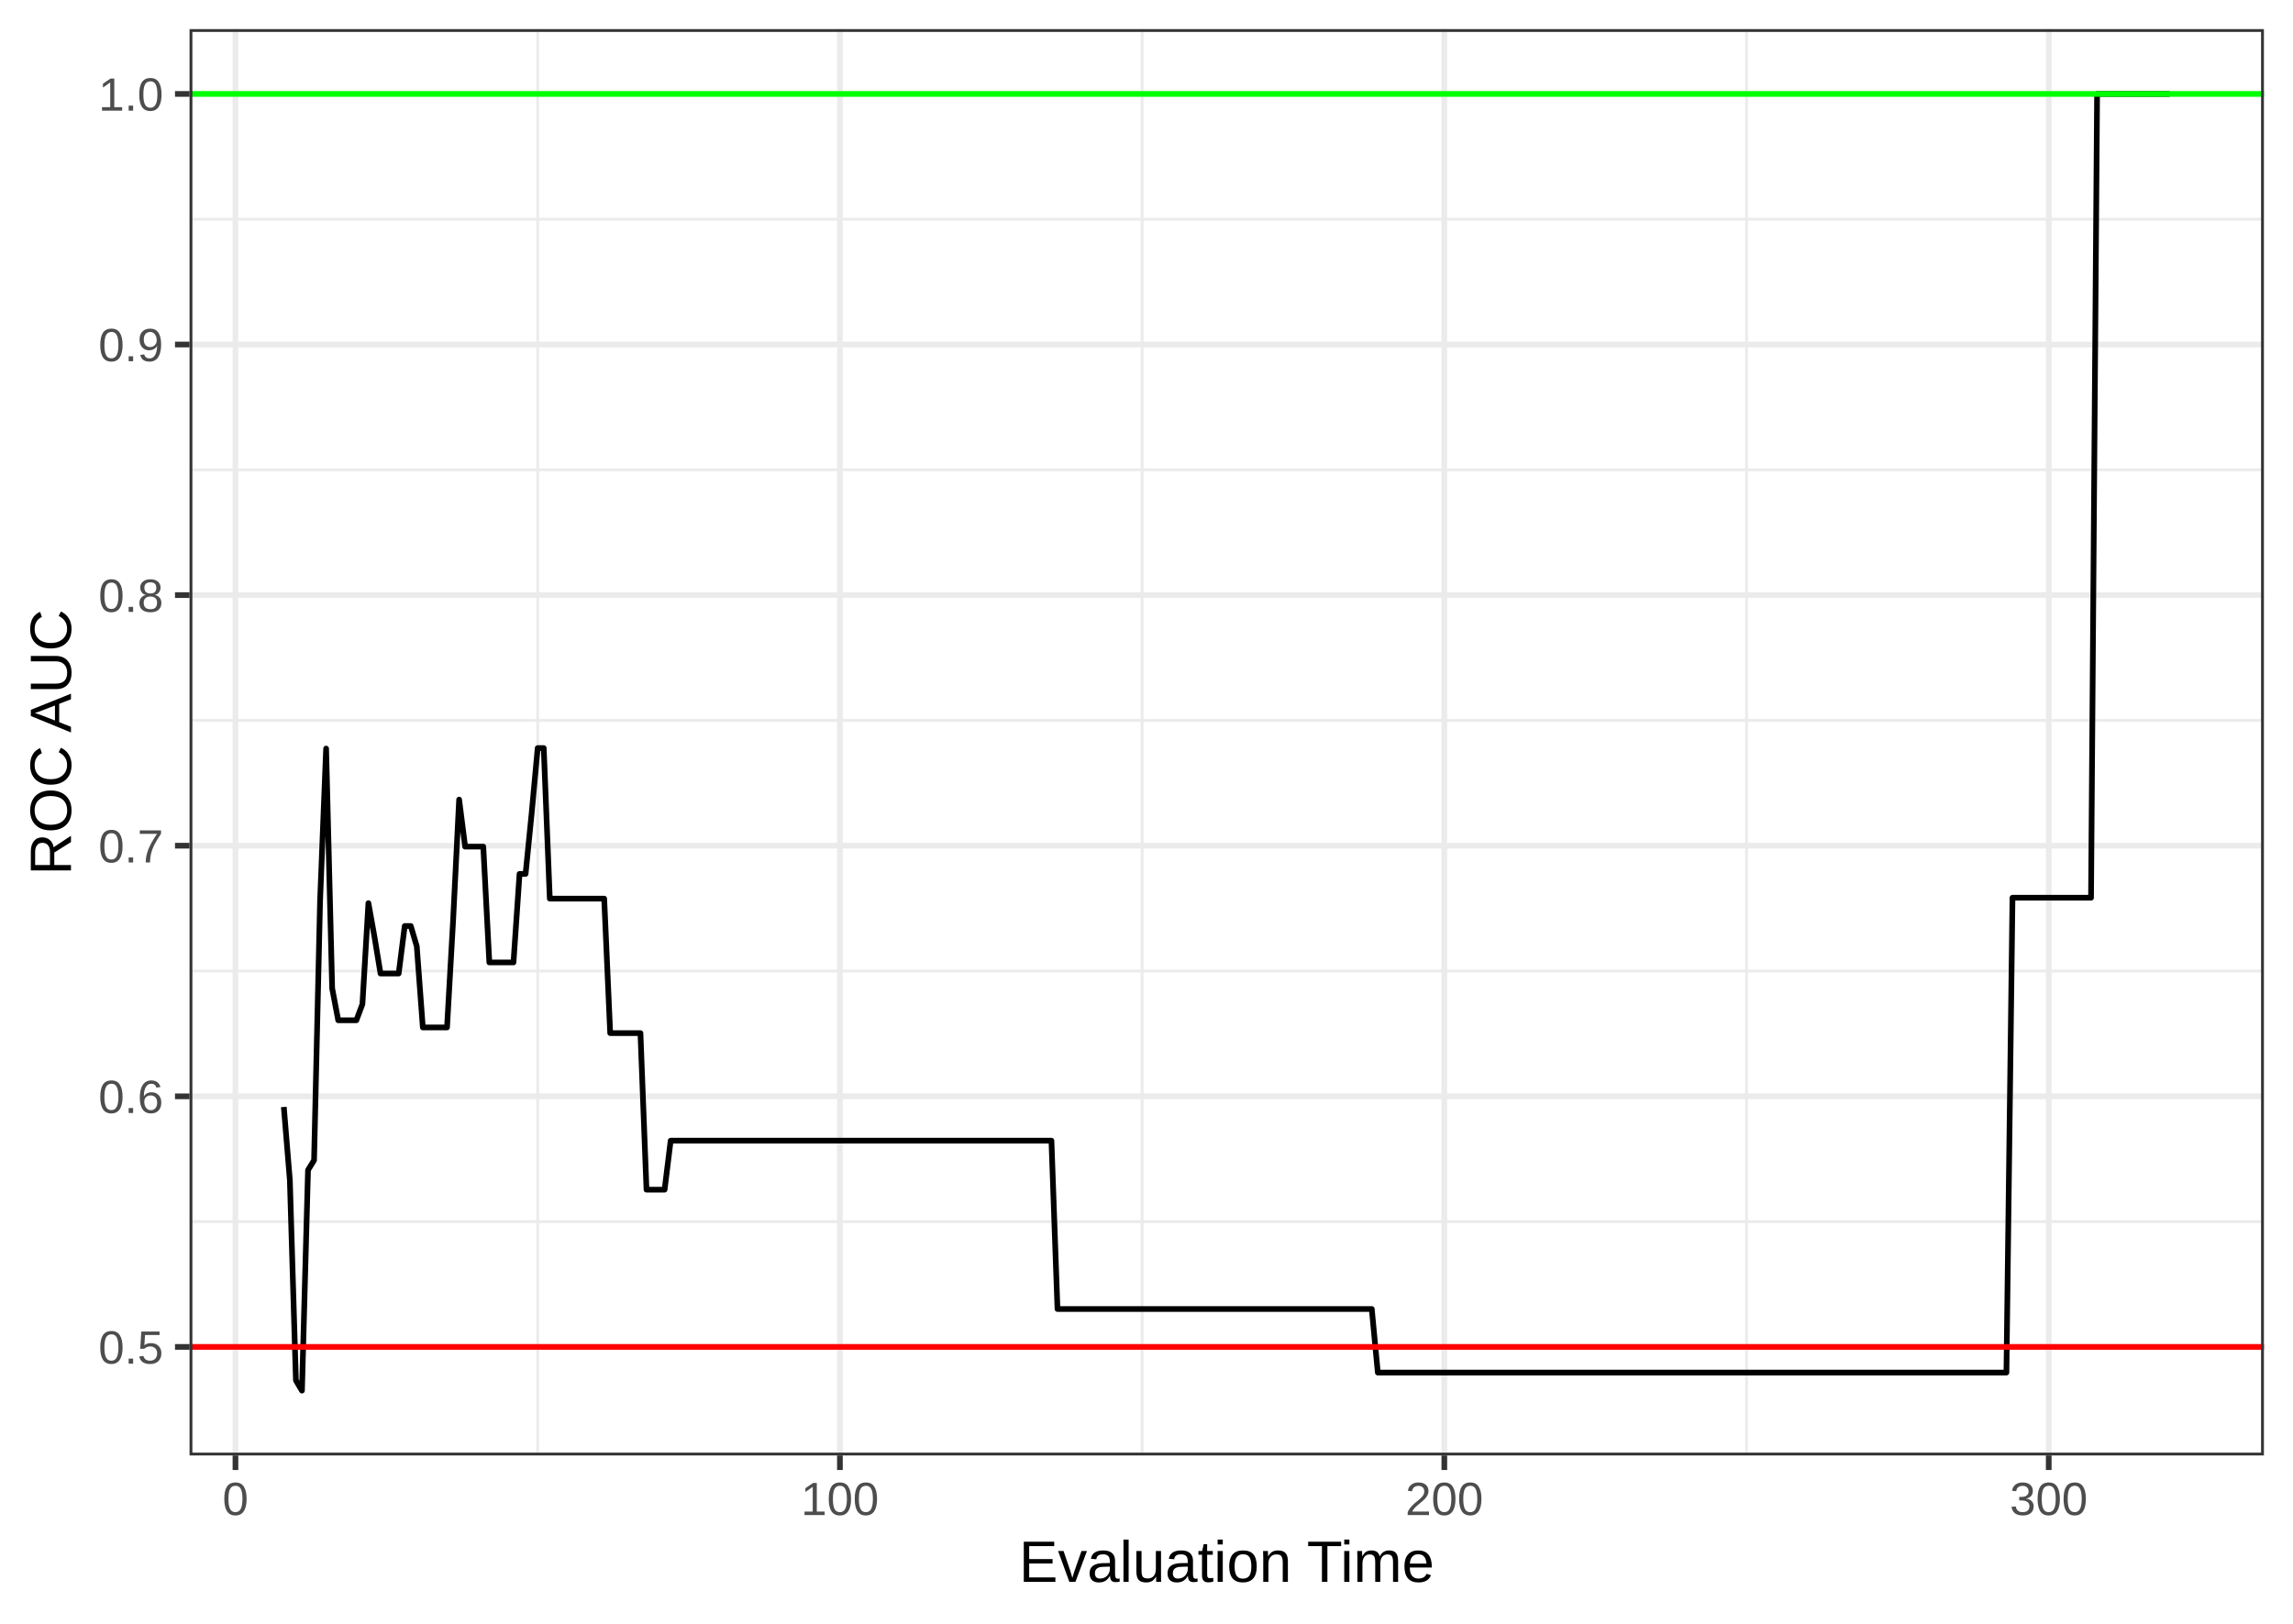
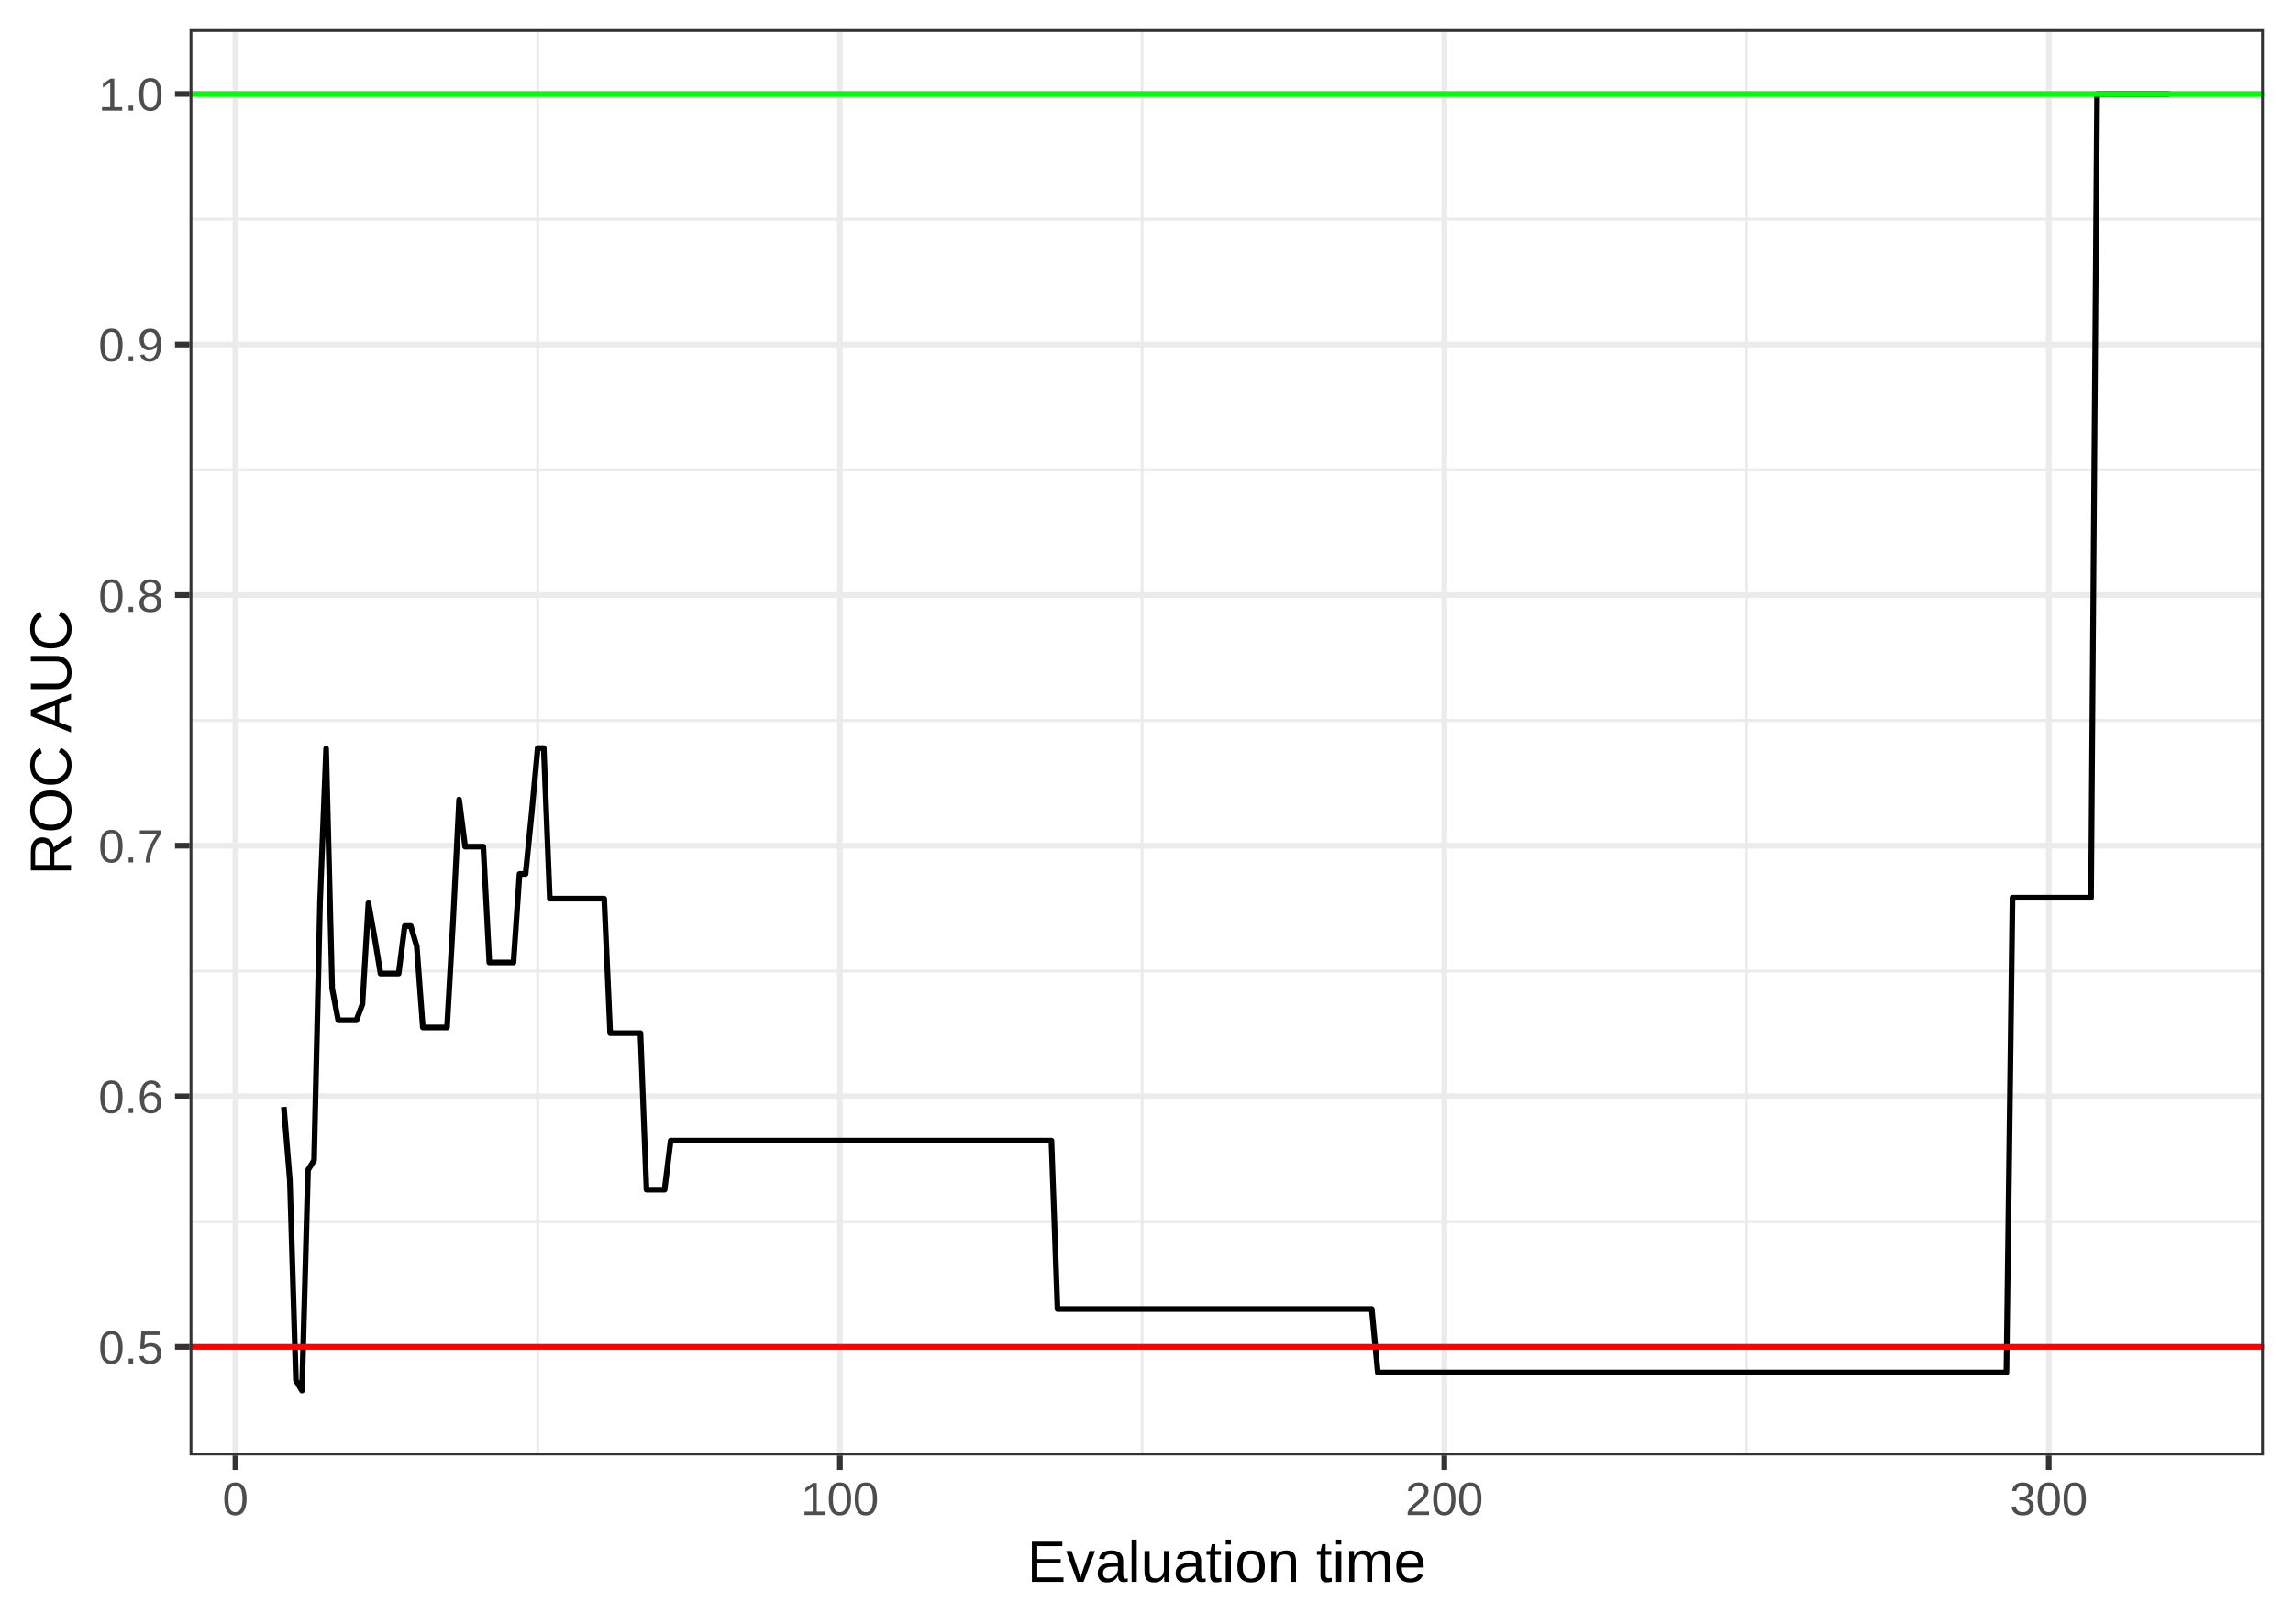
<svg xmlns="http://www.w3.org/2000/svg" class="svglite" width="432.00pt" height="306.00pt" viewBox="0 0 432.00 306.00">
  <defs>
    <style type="text/css">
    .svglite line, .svglite polyline, .svglite polygon, .svglite path, .svglite rect, .svglite circle {
      fill: none;
      stroke: #000000;
      stroke-linecap: round;
      stroke-linejoin: round;
      stroke-miterlimit: 10.00;
    }
    .svglite text {
      white-space: pre;
    }
  </style>
  </defs>
  <rect width="100%" height="100%" style="stroke: none; fill: #FFFFFF;" />
  <defs>
    <clipPath id="cpMC4wMHw0MzIuMDB8MC4wMHwzMDYuMDA=">
      <rect x="0.00" y="0.00" width="432.00" height="306.00" />
    </clipPath>
  </defs>
  <g clip-path="url(#cpMC4wMHw0MzIuMDB8MC4wMHwzMDYuMDA=)">
    <rect x="0" y="0.00" width="432.00" height="306.00" style="stroke-width: 1.07; stroke: #FFFFFF; fill: #FFFFFF;" />
  </g>
  <defs>
    <clipPath id="cpMzUuNzF8NDI2LjUyfDUuNDh8Mjc0LjI3">
      <rect x="35.71" y="5.48" width="390.81" height="268.79" />
    </clipPath>
  </defs>
  <g clip-path="url(#cpMzUuNzF8NDI2LjUyfDUuNDh8Mjc0LjI3)">
    <rect x="35.71" y="5.48" width="390.81" height="268.79" style="stroke-width: 1.07; stroke: none; fill: #FFFFFF;" />
    <polyline points="35.71,230.20 426.52,230.20 " style="stroke-width: 0.53; stroke: #EBEBEB; stroke-linecap: butt;" />
    <polyline points="35.71,182.98 426.52,182.98 " style="stroke-width: 0.53; stroke: #EBEBEB; stroke-linecap: butt;" />
    <polyline points="35.71,135.75 426.52,135.75 " style="stroke-width: 0.53; stroke: #EBEBEB; stroke-linecap: butt;" />
    <polyline points="35.71,88.53 426.52,88.53 " style="stroke-width: 0.53; stroke: #EBEBEB; stroke-linecap: butt;" />
    <polyline points="35.71,41.31 426.52,41.31 " style="stroke-width: 0.53; stroke: #EBEBEB; stroke-linecap: butt;" />
    <polyline points="101.30,274.27 101.30,5.48 " style="stroke-width: 0.53; stroke: #EBEBEB; stroke-linecap: butt;" />
    <polyline points="215.17,274.27 215.17,5.48 " style="stroke-width: 0.53; stroke: #EBEBEB; stroke-linecap: butt;" />
    <polyline points="329.05,274.27 329.05,5.48 " style="stroke-width: 0.53; stroke: #EBEBEB; stroke-linecap: butt;" />
    <polyline points="35.71,253.81 426.52,253.81 " style="stroke-width: 1.07; stroke: #EBEBEB; stroke-linecap: butt;" />
    <polyline points="35.71,206.59 426.52,206.59 " style="stroke-width: 1.07; stroke: #EBEBEB; stroke-linecap: butt;" />
    <polyline points="35.71,159.36 426.52,159.36 " style="stroke-width: 1.07; stroke: #EBEBEB; stroke-linecap: butt;" />
    <polyline points="35.71,112.14 426.52,112.14 " style="stroke-width: 1.07; stroke: #EBEBEB; stroke-linecap: butt;" />
    <polyline points="35.71,64.92 426.52,64.92 " style="stroke-width: 1.07; stroke: #EBEBEB; stroke-linecap: butt;" />
    <polyline points="35.71,17.70 426.52,17.70 " style="stroke-width: 1.07; stroke: #EBEBEB; stroke-linecap: butt;" />
    <polyline points="44.36,274.27 44.36,5.48 " style="stroke-width: 1.07; stroke: #EBEBEB; stroke-linecap: butt;" />
    <polyline points="158.24,274.27 158.24,5.48 " style="stroke-width: 1.07; stroke: #EBEBEB; stroke-linecap: butt;" />
    <polyline points="272.11,274.27 272.11,5.48 " style="stroke-width: 1.07; stroke: #EBEBEB; stroke-linecap: butt;" />
    <polyline points="385.98,274.27 385.98,5.48 " style="stroke-width: 1.07; stroke: #EBEBEB; stroke-linecap: butt;" />
    <polyline points="53.47,208.60 54.61,222.41 55.75,260.13 56.89,262.05 58.03,220.49 59.17,218.64 60.30,169.85 61.44,141.06 62.58,186.24 63.72,192.26 64.86,192.26 66.00,192.26 67.14,192.26 68.28,189.22 69.41,170.19 70.55,176.54 71.69,183.45 72.83,183.45 73.97,183.45 75.11,183.45 76.25,174.50 77.39,174.50 78.52,178.33 79.66,193.61 80.80,193.61 81.94,193.61 83.08,193.61 84.22,193.61 85.36,173.54 86.50,150.67 87.63,159.54 88.77,159.54 89.91,159.54 91.05,159.54 92.19,181.36 93.33,181.36 94.47,181.36 95.61,181.36 96.74,181.36 97.88,164.68 99.02,164.68 100.16,153.30 101.30,140.97 102.44,140.97 103.58,169.34 104.72,169.34 105.85,169.34 106.99,169.34 108.13,169.34 109.27,169.34 110.41,169.34 111.55,169.34 112.69,169.34 113.83,169.34 114.96,194.68 116.10,194.68 117.24,194.68 118.38,194.68 119.52,194.68 120.66,194.68 121.80,224.18 122.94,224.18 124.07,224.18 125.21,224.18 126.35,214.95 127.49,214.95 128.63,214.95 129.77,214.95 130.91,214.95 132.04,214.95 133.18,214.95 134.32,214.95 135.46,214.95 136.60,214.95 137.74,214.95 138.88,214.95 140.02,214.95 141.15,214.95 142.29,214.95 143.43,214.95 144.57,214.95 145.71,214.95 146.85,214.95 147.99,214.95 149.13,214.95 150.26,214.95 151.40,214.95 152.54,214.95 153.68,214.95 154.82,214.95 155.96,214.95 157.10,214.95 158.24,214.95 159.37,214.95 160.51,214.95 161.65,214.95 162.79,214.95 163.93,214.95 165.07,214.95 166.21,214.95 167.35,214.95 168.48,214.95 169.62,214.95 170.76,214.95 171.90,214.95 173.04,214.95 174.18,214.95 175.32,214.95 176.46,214.95 177.59,214.95 178.73,214.95 179.87,214.95 181.01,214.95 182.15,214.95 183.29,214.95 184.43,214.95 185.57,214.95 186.70,214.95 187.84,214.95 188.98,214.95 190.12,214.95 191.26,214.95 192.40,214.95 193.54,214.95 194.68,214.95 195.81,214.95 196.95,214.95 198.09,214.95 199.23,246.67 200.37,246.67 201.51,246.67 202.65,246.67 203.78,246.67 204.92,246.67 206.06,246.67 207.20,246.67 208.34,246.67 209.48,246.67 210.62,246.67 211.76,246.67 212.89,246.67 214.03,246.67 215.17,246.67 216.31,246.67 217.45,246.67 218.59,246.67 219.73,246.67 220.87,246.67 222.00,246.67 223.14,246.67 224.28,246.67 225.42,246.67 226.56,246.67 227.70,246.67 228.84,246.67 229.98,246.67 231.11,246.67 232.25,246.67 233.39,246.67 234.53,246.67 235.67,246.67 236.81,246.67 237.95,246.67 239.09,246.67 240.22,246.67 241.36,246.67 242.50,246.67 243.64,246.67 244.78,246.67 245.92,246.67 247.06,246.67 248.20,246.67 249.33,246.67 250.47,246.67 251.61,246.67 252.75,246.67 253.89,246.67 255.03,246.67 256.17,246.67 257.31,246.67 258.44,246.67 259.58,258.65 260.72,258.65 261.86,258.65 263.00,258.65 264.14,258.65 265.28,258.65 266.42,258.65 267.55,258.65 268.69,258.65 269.83,258.65 270.97,258.65 272.11,258.65 273.25,258.65 274.39,258.65 275.52,258.65 276.66,258.65 277.80,258.65 278.94,258.65 280.08,258.65 281.22,258.65 282.36,258.65 283.50,258.65 284.63,258.65 285.77,258.65 286.91,258.65 288.05,258.65 289.19,258.65 290.33,258.65 291.47,258.65 292.61,258.65 293.74,258.65 294.88,258.65 296.02,258.65 297.16,258.65 298.30,258.65 299.44,258.65 300.58,258.65 301.72,258.65 302.85,258.65 303.99,258.65 305.13,258.65 306.27,258.65 307.41,258.65 308.55,258.65 309.69,258.65 310.83,258.65 311.96,258.65 313.10,258.65 314.24,258.65 315.38,258.65 316.52,258.65 317.66,258.65 318.80,258.65 319.94,258.65 321.07,258.65 322.21,258.65 323.35,258.65 324.49,258.65 325.63,258.65 326.77,258.65 327.91,258.65 329.05,258.65 330.18,258.65 331.32,258.65 332.46,258.65 333.60,258.65 334.74,258.65 335.88,258.65 337.02,258.65 338.16,258.65 339.29,258.65 340.43,258.65 341.57,258.65 342.71,258.65 343.85,258.65 344.99,258.65 346.13,258.65 347.26,258.65 348.40,258.65 349.54,258.65 350.68,258.65 351.82,258.65 352.96,258.65 354.10,258.65 355.24,258.65 356.37,258.65 357.51,258.65 358.65,258.65 359.79,258.65 360.93,258.65 362.07,258.65 363.21,258.65 364.35,258.65 365.48,258.65 366.62,258.65 367.76,258.65 368.90,258.65 370.04,258.65 371.18,258.65 372.32,258.65 373.46,258.65 374.59,258.65 375.73,258.65 376.87,258.65 378.01,258.65 379.15,169.17 380.29,169.17 381.43,169.17 382.57,169.17 383.70,169.17 384.84,169.17 385.98,169.17 387.12,169.17 388.26,169.17 389.40,169.17 390.54,169.17 391.68,169.17 392.81,169.17 393.95,169.17 395.09,17.70 396.23,17.70 397.37,17.70 398.51,17.70 399.65,17.70 400.79,17.70 401.92,17.70 403.06,17.70 404.20,17.70 405.34,17.70 406.48,17.70 407.62,17.70 408.76,17.70 " style="stroke-width: 1.07; stroke-linecap: butt;" />
    <line x1="35.71" y1="17.70" x2="426.52" y2="17.70" style="stroke-width: 1.07; stroke: #00FF00; stroke-linecap: butt;" />
    <line x1="35.71" y1="253.81" x2="426.52" y2="253.81" style="stroke-width: 1.07; stroke: #FF0000; stroke-linecap: butt;" />
    <rect x="35.71" y="5.48" width="390.81" height="268.79" style="stroke-width: 1.07; stroke: #333333;" />
  </g>
  <g clip-path="url(#cpMC4wMHw0MzIuMDB8MC4wMHwzMDYuMDA=)">
    <text x="30.78" y="256.96" text-anchor="end" style="font-size: 8.80px;fill: #4D4D4D; font-family: &quot;Arial&quot;;" textLength="12.23px" lengthAdjust="spacingAndGlyphs">0.5</text>
    <text x="30.78" y="209.74" text-anchor="end" style="font-size: 8.80px;fill: #4D4D4D; font-family: &quot;Arial&quot;;" textLength="12.23px" lengthAdjust="spacingAndGlyphs">0.6</text>
    <text x="30.78" y="162.52" text-anchor="end" style="font-size: 8.80px;fill: #4D4D4D; font-family: &quot;Arial&quot;;" textLength="12.23px" lengthAdjust="spacingAndGlyphs">0.7</text>
    <text x="30.78" y="115.30" text-anchor="end" style="font-size: 8.80px;fill: #4D4D4D; font-family: &quot;Arial&quot;;" textLength="12.23px" lengthAdjust="spacingAndGlyphs">0.8</text>
    <text x="30.78" y="68.07" text-anchor="end" style="font-size: 8.80px;fill: #4D4D4D; font-family: &quot;Arial&quot;;" textLength="12.23px" lengthAdjust="spacingAndGlyphs">0.9</text>
    <text x="30.78" y="20.85" text-anchor="end" style="font-size: 8.80px;fill: #4D4D4D; font-family: &quot;Arial&quot;;" textLength="12.23px" lengthAdjust="spacingAndGlyphs">1.0</text>
    <polyline points="32.97,253.81 35.71,253.81 " style="stroke-width: 1.07; stroke: #333333; stroke-linecap: butt;" />
    <polyline points="32.97,206.59 35.71,206.59 " style="stroke-width: 1.07; stroke: #333333; stroke-linecap: butt;" />
    <polyline points="32.97,159.36 35.71,159.36 " style="stroke-width: 1.07; stroke: #333333; stroke-linecap: butt;" />
    <polyline points="32.97,112.14 35.71,112.14 " style="stroke-width: 1.07; stroke: #333333; stroke-linecap: butt;" />
    <polyline points="32.97,64.92 35.71,64.92 " style="stroke-width: 1.07; stroke: #333333; stroke-linecap: butt;" />
    <polyline points="32.97,17.70 35.71,17.70 " style="stroke-width: 1.07; stroke: #333333; stroke-linecap: butt;" />
    <polyline points="44.36,277.01 44.36,274.27 " style="stroke-width: 1.07; stroke: #333333; stroke-linecap: butt;" />
    <polyline points="158.24,277.01 158.24,274.27 " style="stroke-width: 1.07; stroke: #333333; stroke-linecap: butt;" />
    <polyline points="272.11,277.01 272.11,274.27 " style="stroke-width: 1.07; stroke: #333333; stroke-linecap: butt;" />
    <polyline points="385.98,277.01 385.98,274.27 " style="stroke-width: 1.07; stroke: #333333; stroke-linecap: butt;" />
    <text x="44.36" y="285.50" text-anchor="middle" style="font-size: 8.80px;fill: #4D4D4D; font-family: &quot;Arial&quot;;" textLength="4.90px" lengthAdjust="spacingAndGlyphs">0</text>
    <text x="158.24" y="285.50" text-anchor="middle" style="font-size: 8.80px;fill: #4D4D4D; font-family: &quot;Arial&quot;;" textLength="14.69px" lengthAdjust="spacingAndGlyphs">100</text>
    <text x="272.11" y="285.50" text-anchor="middle" style="font-size: 8.80px;fill: #4D4D4D; font-family: &quot;Arial&quot;;" textLength="14.69px" lengthAdjust="spacingAndGlyphs">200</text>
    <text x="385.98" y="285.50" text-anchor="middle" style="font-size: 8.80px;fill: #4D4D4D; font-family: &quot;Arial&quot;;" textLength="14.69px" lengthAdjust="spacingAndGlyphs">300</text>
-     <text x="231.11" y="298.09" text-anchor="middle" style="font-size: 11.00px; font-family: &quot;Arial&quot;;" textLength="78.87px" lengthAdjust="spacingAndGlyphs">Evaluation Time</text>
+     <text x="231.11" y="298.09" text-anchor="middle" style="font-size: 11.00px; font-family: &quot;Arial&quot;;" textLength="75.20px" lengthAdjust="spacingAndGlyphs">Evaluation time</text>
    <text transform="translate(13.37,139.87) rotate(-90)" text-anchor="middle" style="font-size: 11.00px; font-family: &quot;Arial&quot;;" textLength="50.71px" lengthAdjust="spacingAndGlyphs">ROC AUC</text>
  </g>
</svg>
